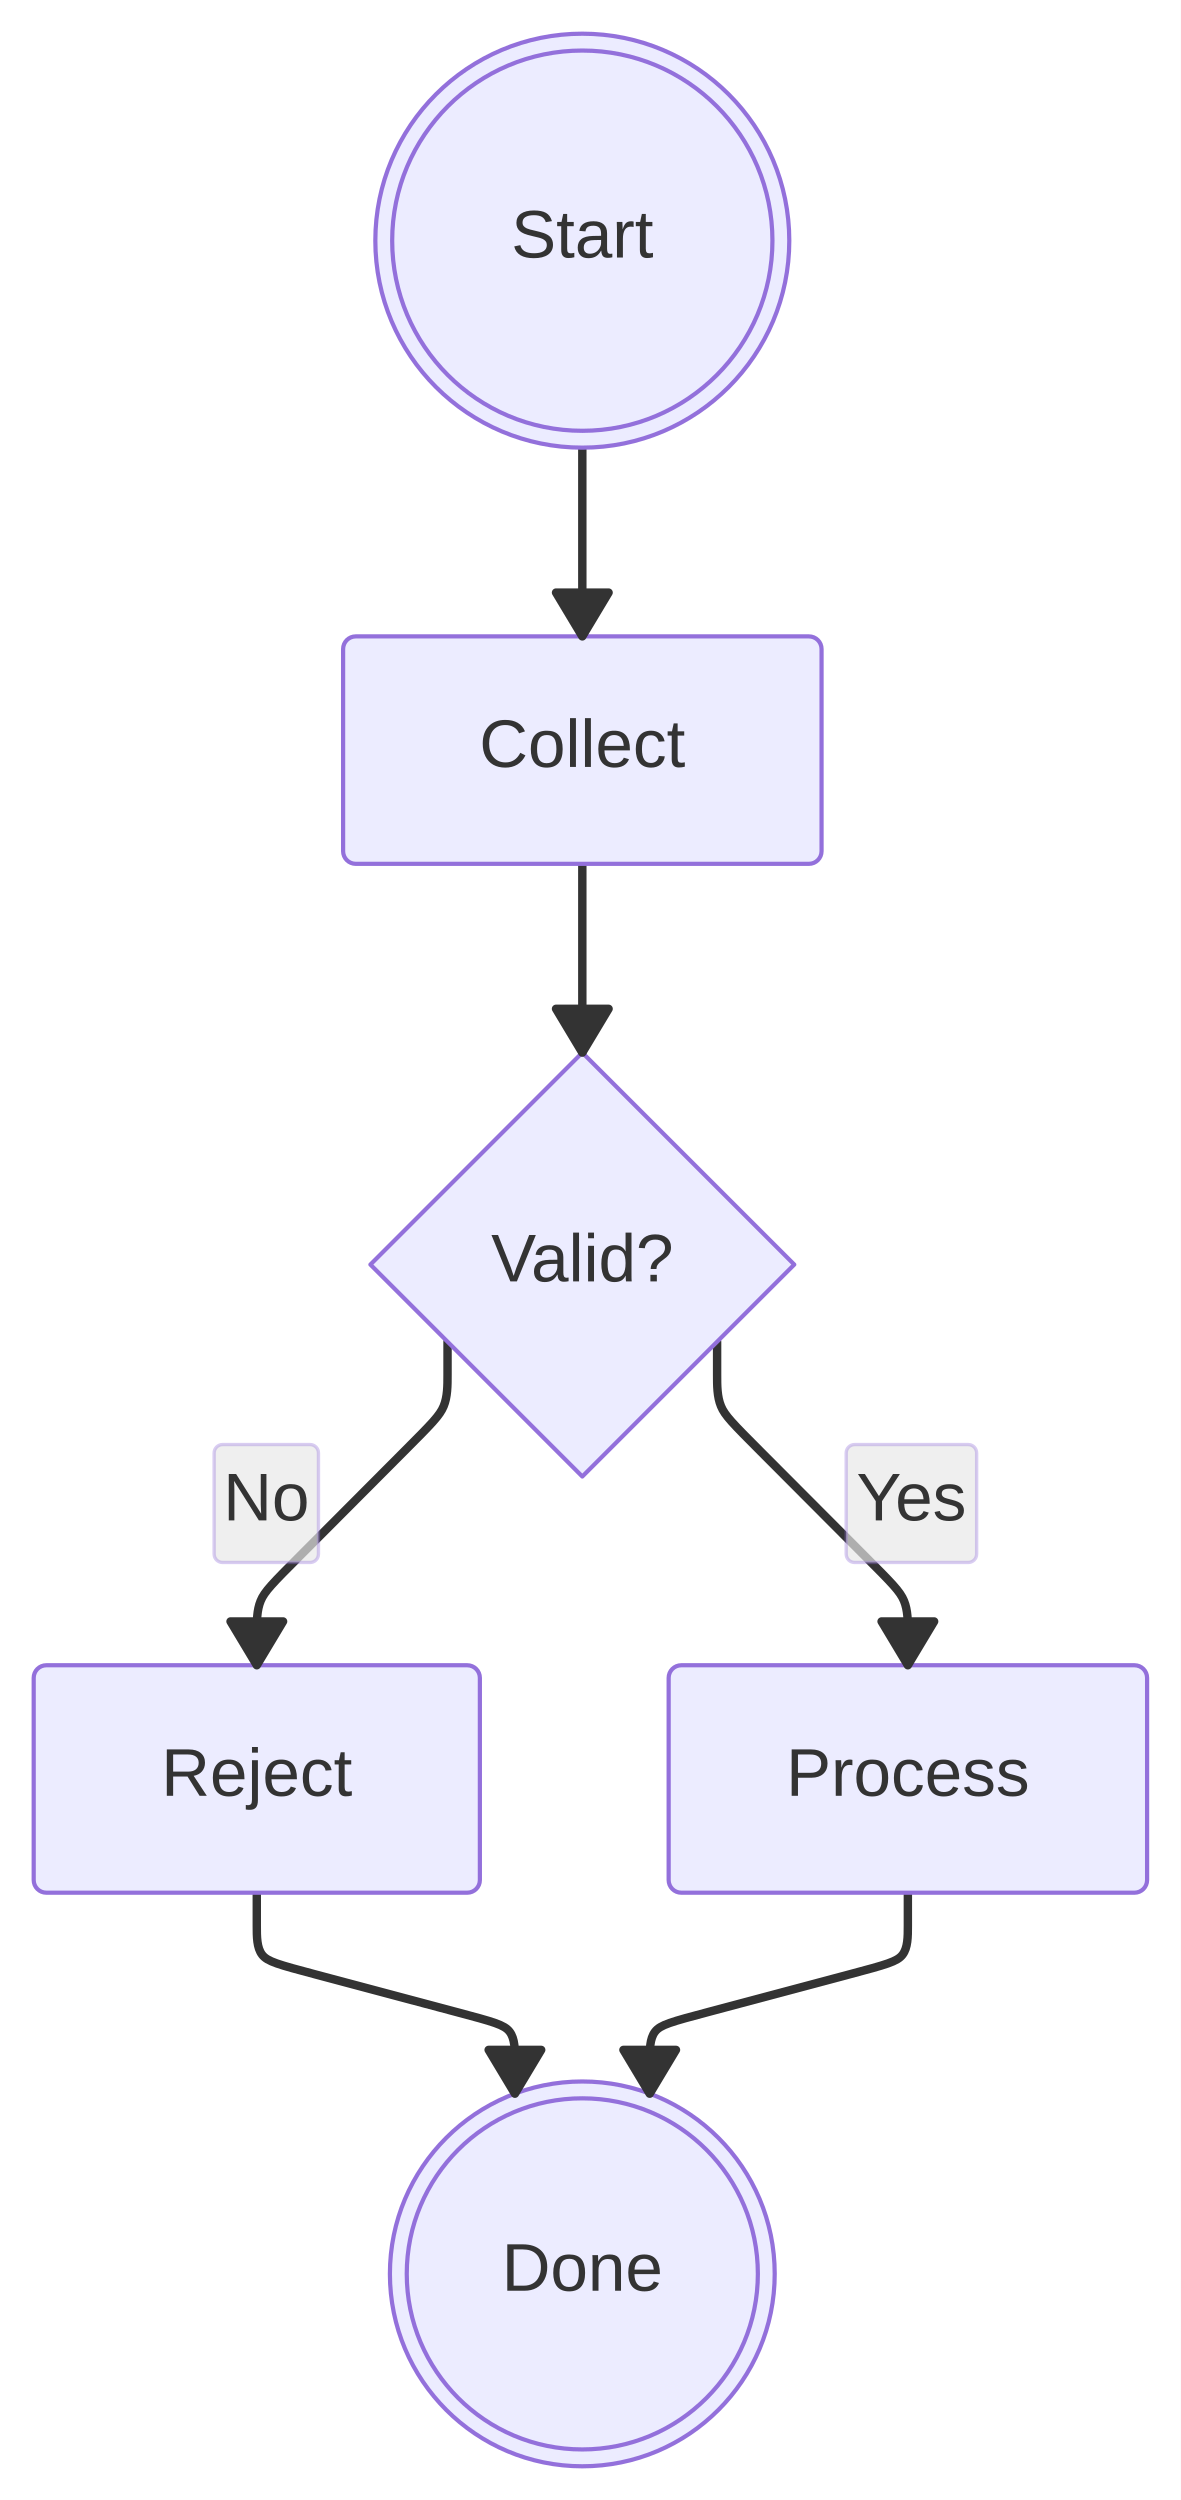
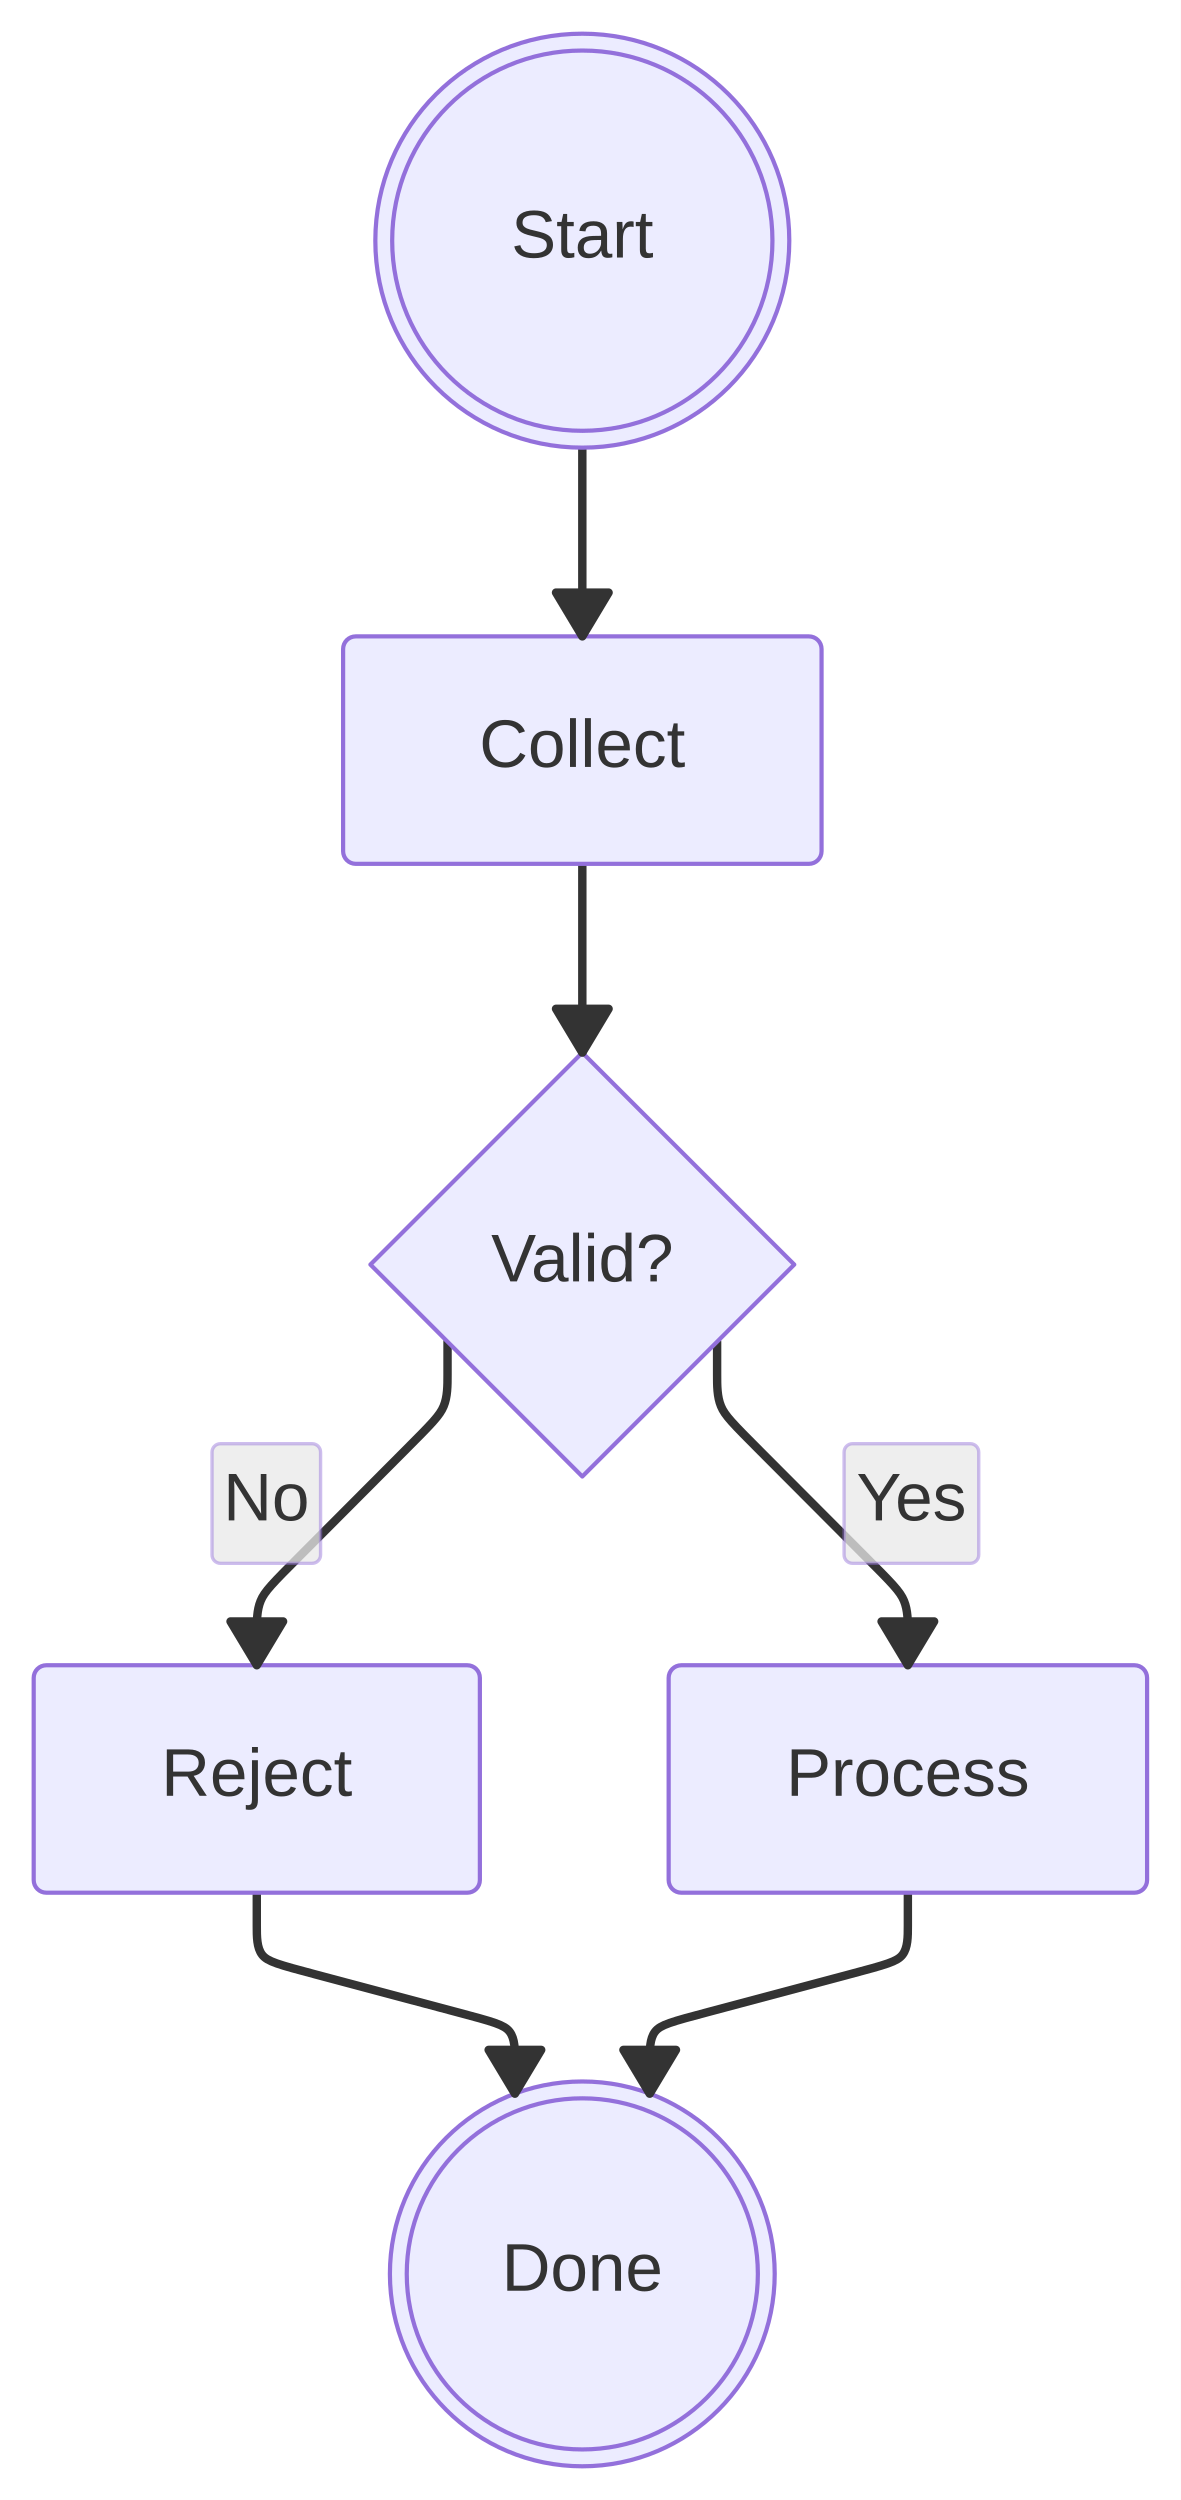
<svg xmlns="http://www.w3.org/2000/svg" width="280.334" height="593.543" viewBox="0 0 280.334 593.543">
  <rect x="0" y="0" width="280.334" height="593.543" fill="#FFFFFF" />
  <defs>
    <marker id="arrow-0" viewBox="0 0 10 10" refX="5" refY="5" markerUnits="userSpaceOnUse" markerWidth="8" markerHeight="8" orient="auto">
      <path d="M 0 0 L 10 5 L 0 10 z" fill="#333333" stroke="#333333" stroke-width="1" stroke-dasharray="1,0" />
    </marker>
    <marker id="arrow-start-0" viewBox="0 0 10 10" refX="4.5" refY="5" markerUnits="userSpaceOnUse" markerWidth="8" markerHeight="8" orient="auto">
      <path d="M 0 5 L 10 10 L 10 0 z" fill="#333333" stroke="#333333" stroke-width="1" stroke-dasharray="1,0" />
    </marker>
  </defs>
  <path d="M 138.253,106.275 L 138.253,151.094" fill="none" stroke="#333333" stroke-width="2" stroke-linecap="round" stroke-linejoin="round" />
  <path d="M 138.253,205.094 L 138.253,249.912" fill="none" stroke="#333333" stroke-width="2" stroke-linecap="round" stroke-linejoin="round" />
  <path d="M 170.253,318.546L 170.253,319.853C170.253,321.160,170.253,323.775,170.253,326.389C170.253,329.004,170.253,331.618,171.176,333.851C172.099,336.084,173.944,337.936,180.570,344.585C187.195,351.233,198.600,362.678,205.225,369.326C211.851,375.974,213.696,377.826,214.619,380.059C215.542,382.292,215.542,384.907,215.542,387.521C215.542,390.136,215.542,392.750,215.542,394.057L 215.542,395.364" fill="none" stroke="#333333" stroke-width="2" stroke-linecap="round" stroke-linejoin="round" />
-   <rect x="200.90" y="342.96" width="30.97" height="28.00" rx="2" ry="2" fill="rgba(232,232,232, 0.8)" fill-opacity="0.85" stroke="#9370DB" stroke-opacity="0.35" stroke-width="0.8" />
+   <rect x="200.40" y="342.76" width="31.97" height="28.40" rx="2" ry="2" fill="rgba(232,232,232, 0.8)" fill-opacity="0.95" stroke="#9370DB" stroke-opacity="0.45" stroke-width="0.8" />
  <text x="216.38" y="360.96" text-anchor="middle" font-family="'trebuchet ms', verdana, arial, sans-serif" font-size="16" fill="#333333">
    <tspan x="216.38" dy="0.00">Yes</tspan>
  </text>
  <path d="M 106.253,318.546L 106.253,319.853C106.253,321.160,106.253,323.775,106.253,326.389C106.253,329.004,106.253,331.618,105.331,333.851C104.408,336.084,102.562,337.936,95.937,344.585C89.312,351.233,77.907,362.678,71.281,369.326C64.656,375.974,62.811,377.826,61.888,380.059C60.965,382.292,60.965,384.907,60.965,387.521C60.965,390.136,60.965,392.750,60.965,394.057L 60.965,395.364" fill="none" stroke="#333333" stroke-width="2" stroke-linecap="round" stroke-linejoin="round" />
-   <rect x="50.84" y="342.96" width="24.77" height="28.00" rx="2" ry="2" fill="rgba(232,232,232, 0.8)" fill-opacity="0.85" stroke="#9370DB" stroke-opacity="0.35" stroke-width="0.8" />
+   <rect x="50.34" y="342.76" width="25.77" height="28.40" rx="2" ry="2" fill="rgba(232,232,232, 0.8)" fill-opacity="0.95" stroke="#9370DB" stroke-opacity="0.45" stroke-width="0.8" />
  <text x="63.23" y="360.96" text-anchor="middle" font-family="'trebuchet ms', verdana, arial, sans-serif" font-size="16" fill="#333333">
    <tspan x="63.23" dy="0.00">No</tspan>
  </text>
  <path d="M 215.542,449.364L 215.542,450.672C215.542,451.979,215.542,454.593,215.542,457.208C215.542,459.822,215.542,462.436,214.278,464.080C213.015,465.724,210.489,466.398,201.538,468.784C192.586,471.171,177.209,475.270,168.257,477.657C159.306,480.043,156.780,480.717,155.517,482.361C154.253,484.004,154.253,486.619,154.253,489.233C154.253,491.848,154.253,494.462,154.253,495.769L 154.253,497.076" fill="none" stroke="#333333" stroke-width="2" stroke-linecap="round" stroke-linejoin="round" />
  <path d="M 60.965,449.364L 60.965,450.672C60.965,451.979,60.965,454.593,60.965,457.208C60.965,459.822,60.965,462.436,62.228,464.080C63.491,465.724,66.018,466.398,74.969,468.784C83.921,471.171,99.298,475.270,108.249,477.657C117.201,480.043,119.727,480.717,120.990,482.361C122.253,484.004,122.253,486.619,122.253,489.233C122.253,491.848,122.253,494.462,122.253,495.769L 122.253,497.076" fill="none" stroke="#333333" stroke-width="2" stroke-linecap="round" stroke-linejoin="round" />
  <rect x="81.46" y="151.09" width="113.59" height="54.00" rx="3" ry="3" fill="#ECECFF" stroke="#9370DB" stroke-width="1" stroke-linejoin="round" stroke-linecap="round" />
  <text x="138.25" y="182.09" text-anchor="middle" font-family="'trebuchet ms', verdana, arial, sans-serif" font-size="16" fill="#333333">
    <tspan x="138.25" dy="0.00">Collect</tspan>
  </text>
  <polygon points="138.25,249.91 188.57,300.23 138.25,350.55 87.94,300.23" fill="#ECECFF" stroke="#9370DB" stroke-width="1" stroke-linejoin="round" stroke-linecap="round" />
  <text x="138.25" y="304.23" text-anchor="middle" font-family="'trebuchet ms', verdana, arial, sans-serif" font-size="16" fill="#333333">
    <tspan x="138.25" dy="0.00">Valid?</tspan>
  </text>
  <rect x="158.75" y="395.36" width="113.59" height="54.00" rx="3" ry="3" fill="#ECECFF" stroke="#9370DB" stroke-width="1" stroke-linejoin="round" stroke-linecap="round" />
  <text x="215.54" y="426.36" text-anchor="middle" font-family="'trebuchet ms', verdana, arial, sans-serif" font-size="16" fill="#333333">
    <tspan x="215.54" dy="0.00">Process</tspan>
  </text>
  <rect x="8.00" y="395.36" width="105.93" height="54.00" rx="3" ry="3" fill="#ECECFF" stroke="#9370DB" stroke-width="1" stroke-linejoin="round" stroke-linecap="round" />
  <text x="60.97" y="426.36" text-anchor="middle" font-family="'trebuchet ms', verdana, arial, sans-serif" font-size="16" fill="#333333">
    <tspan x="60.97" dy="0.00">Reject</tspan>
  </text>
  <circle cx="138.25" cy="539.86" r="45.68" fill="#ECECFF" stroke="#9370DB" stroke-width="1" stroke-linejoin="round" stroke-linecap="round" />
  <circle cx="138.25" cy="539.86" r="41.68" fill="none" stroke="#9370DB" stroke-width="1" stroke-linejoin="round" stroke-linecap="round" />
  <text x="138.25" y="543.86" text-anchor="middle" font-family="'trebuchet ms', verdana, arial, sans-serif" font-size="16" fill="#333333">
    <tspan x="138.25" dy="0.00">Done</tspan>
  </text>
  <circle cx="138.25" cy="57.14" r="49.14" fill="#ECECFF" stroke="#9370DB" stroke-width="1" stroke-linejoin="round" stroke-linecap="round" />
  <circle cx="138.25" cy="57.14" r="45.14" fill="none" stroke="#9370DB" stroke-width="1" stroke-linejoin="round" stroke-linecap="round" />
  <text x="138.25" y="61.14" text-anchor="middle" font-family="'trebuchet ms', verdana, arial, sans-serif" font-size="16" fill="#333333">
    <tspan x="138.25" dy="0.00">Start</tspan>
  </text>
  <g transform="translate(138.25 151.09) rotate(90.00)">
    <polygon points="0,0 -10.40,6.24 -10.40,-6.24" fill="#333333" stroke="#333333" stroke-width="2" stroke-linejoin="round" stroke-linecap="round" />
  </g>
  <g transform="translate(138.25 249.91) rotate(90.00)">
    <polygon points="0,0 -10.40,6.24 -10.40,-6.24" fill="#333333" stroke="#333333" stroke-width="2" stroke-linejoin="round" stroke-linecap="round" />
  </g>
  <g transform="translate(215.54 395.36) rotate(90.00)">
    <polygon points="0,0 -10.40,6.24 -10.40,-6.24" fill="#333333" stroke="#333333" stroke-width="2" stroke-linejoin="round" stroke-linecap="round" />
  </g>
  <g transform="translate(60.97 395.36) rotate(90.00)">
    <polygon points="0,0 -10.40,6.24 -10.40,-6.24" fill="#333333" stroke="#333333" stroke-width="2" stroke-linejoin="round" stroke-linecap="round" />
  </g>
  <g transform="translate(154.25 497.08) rotate(90.00)">
    <polygon points="0,0 -10.40,6.24 -10.40,-6.24" fill="#333333" stroke="#333333" stroke-width="2" stroke-linejoin="round" stroke-linecap="round" />
  </g>
  <g transform="translate(122.25 497.08) rotate(90.00)">
    <polygon points="0,0 -10.40,6.24 -10.40,-6.24" fill="#333333" stroke="#333333" stroke-width="2" stroke-linejoin="round" stroke-linecap="round" />
  </g>
</svg>
